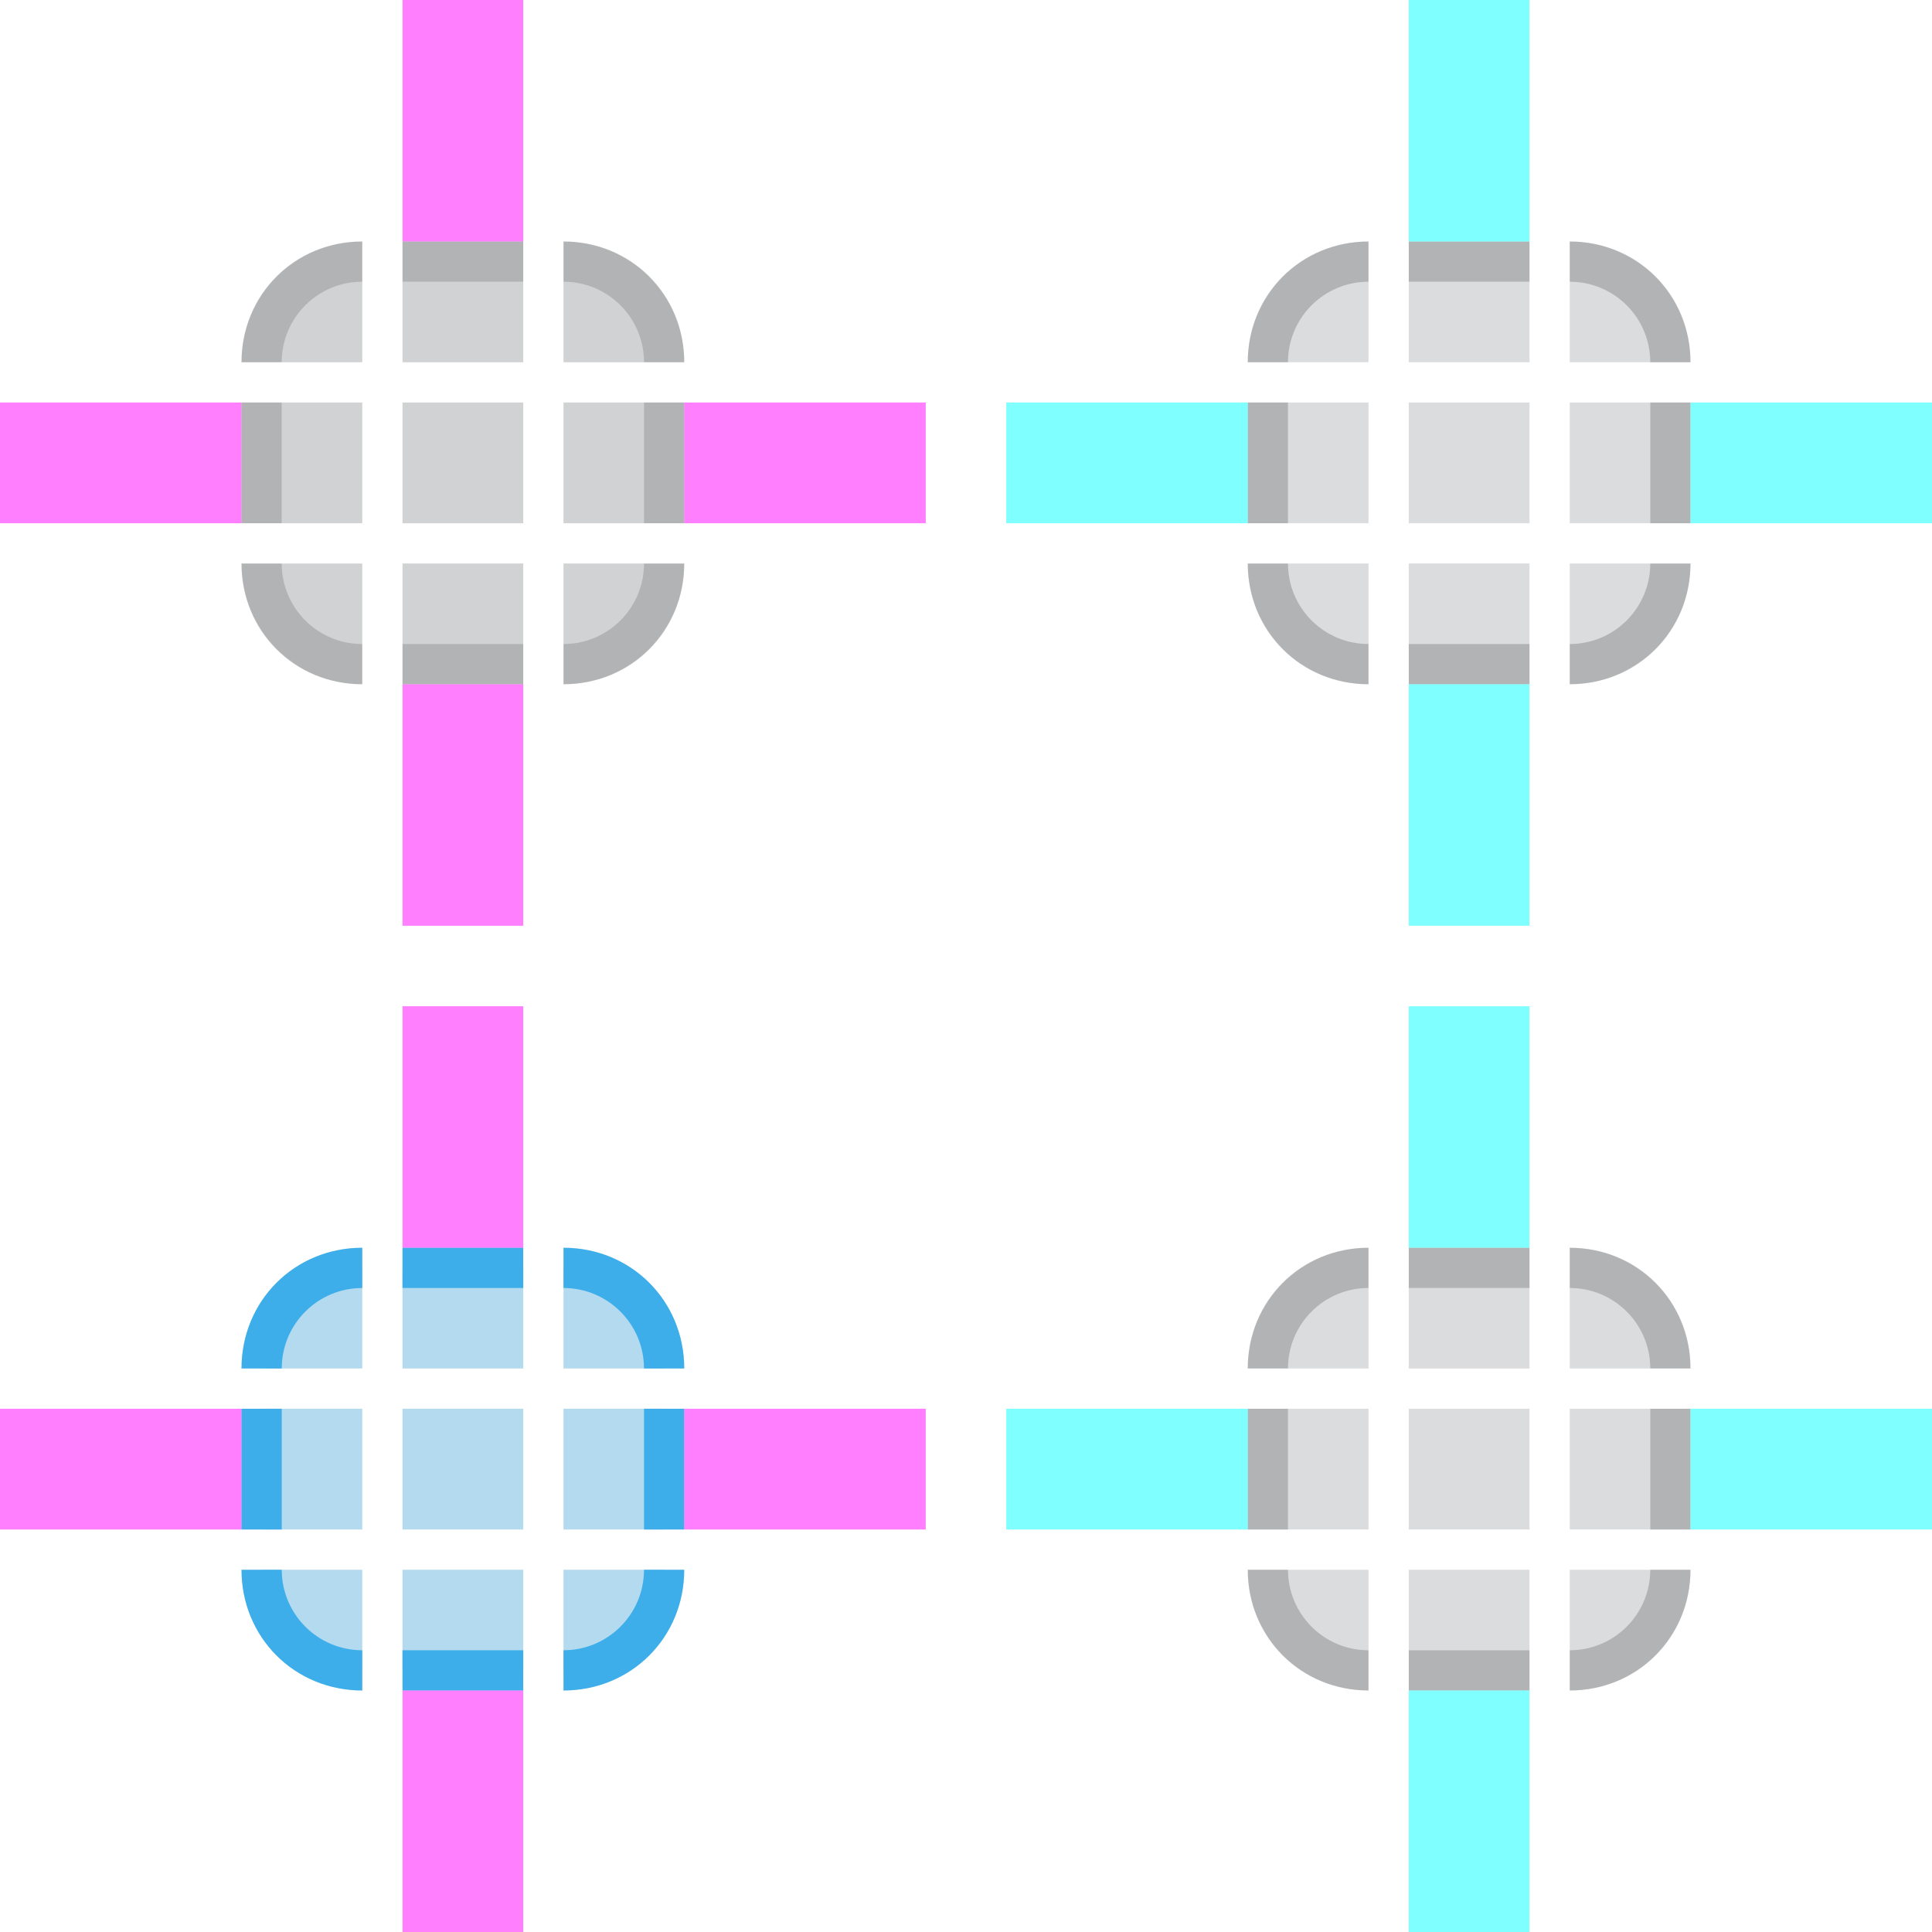
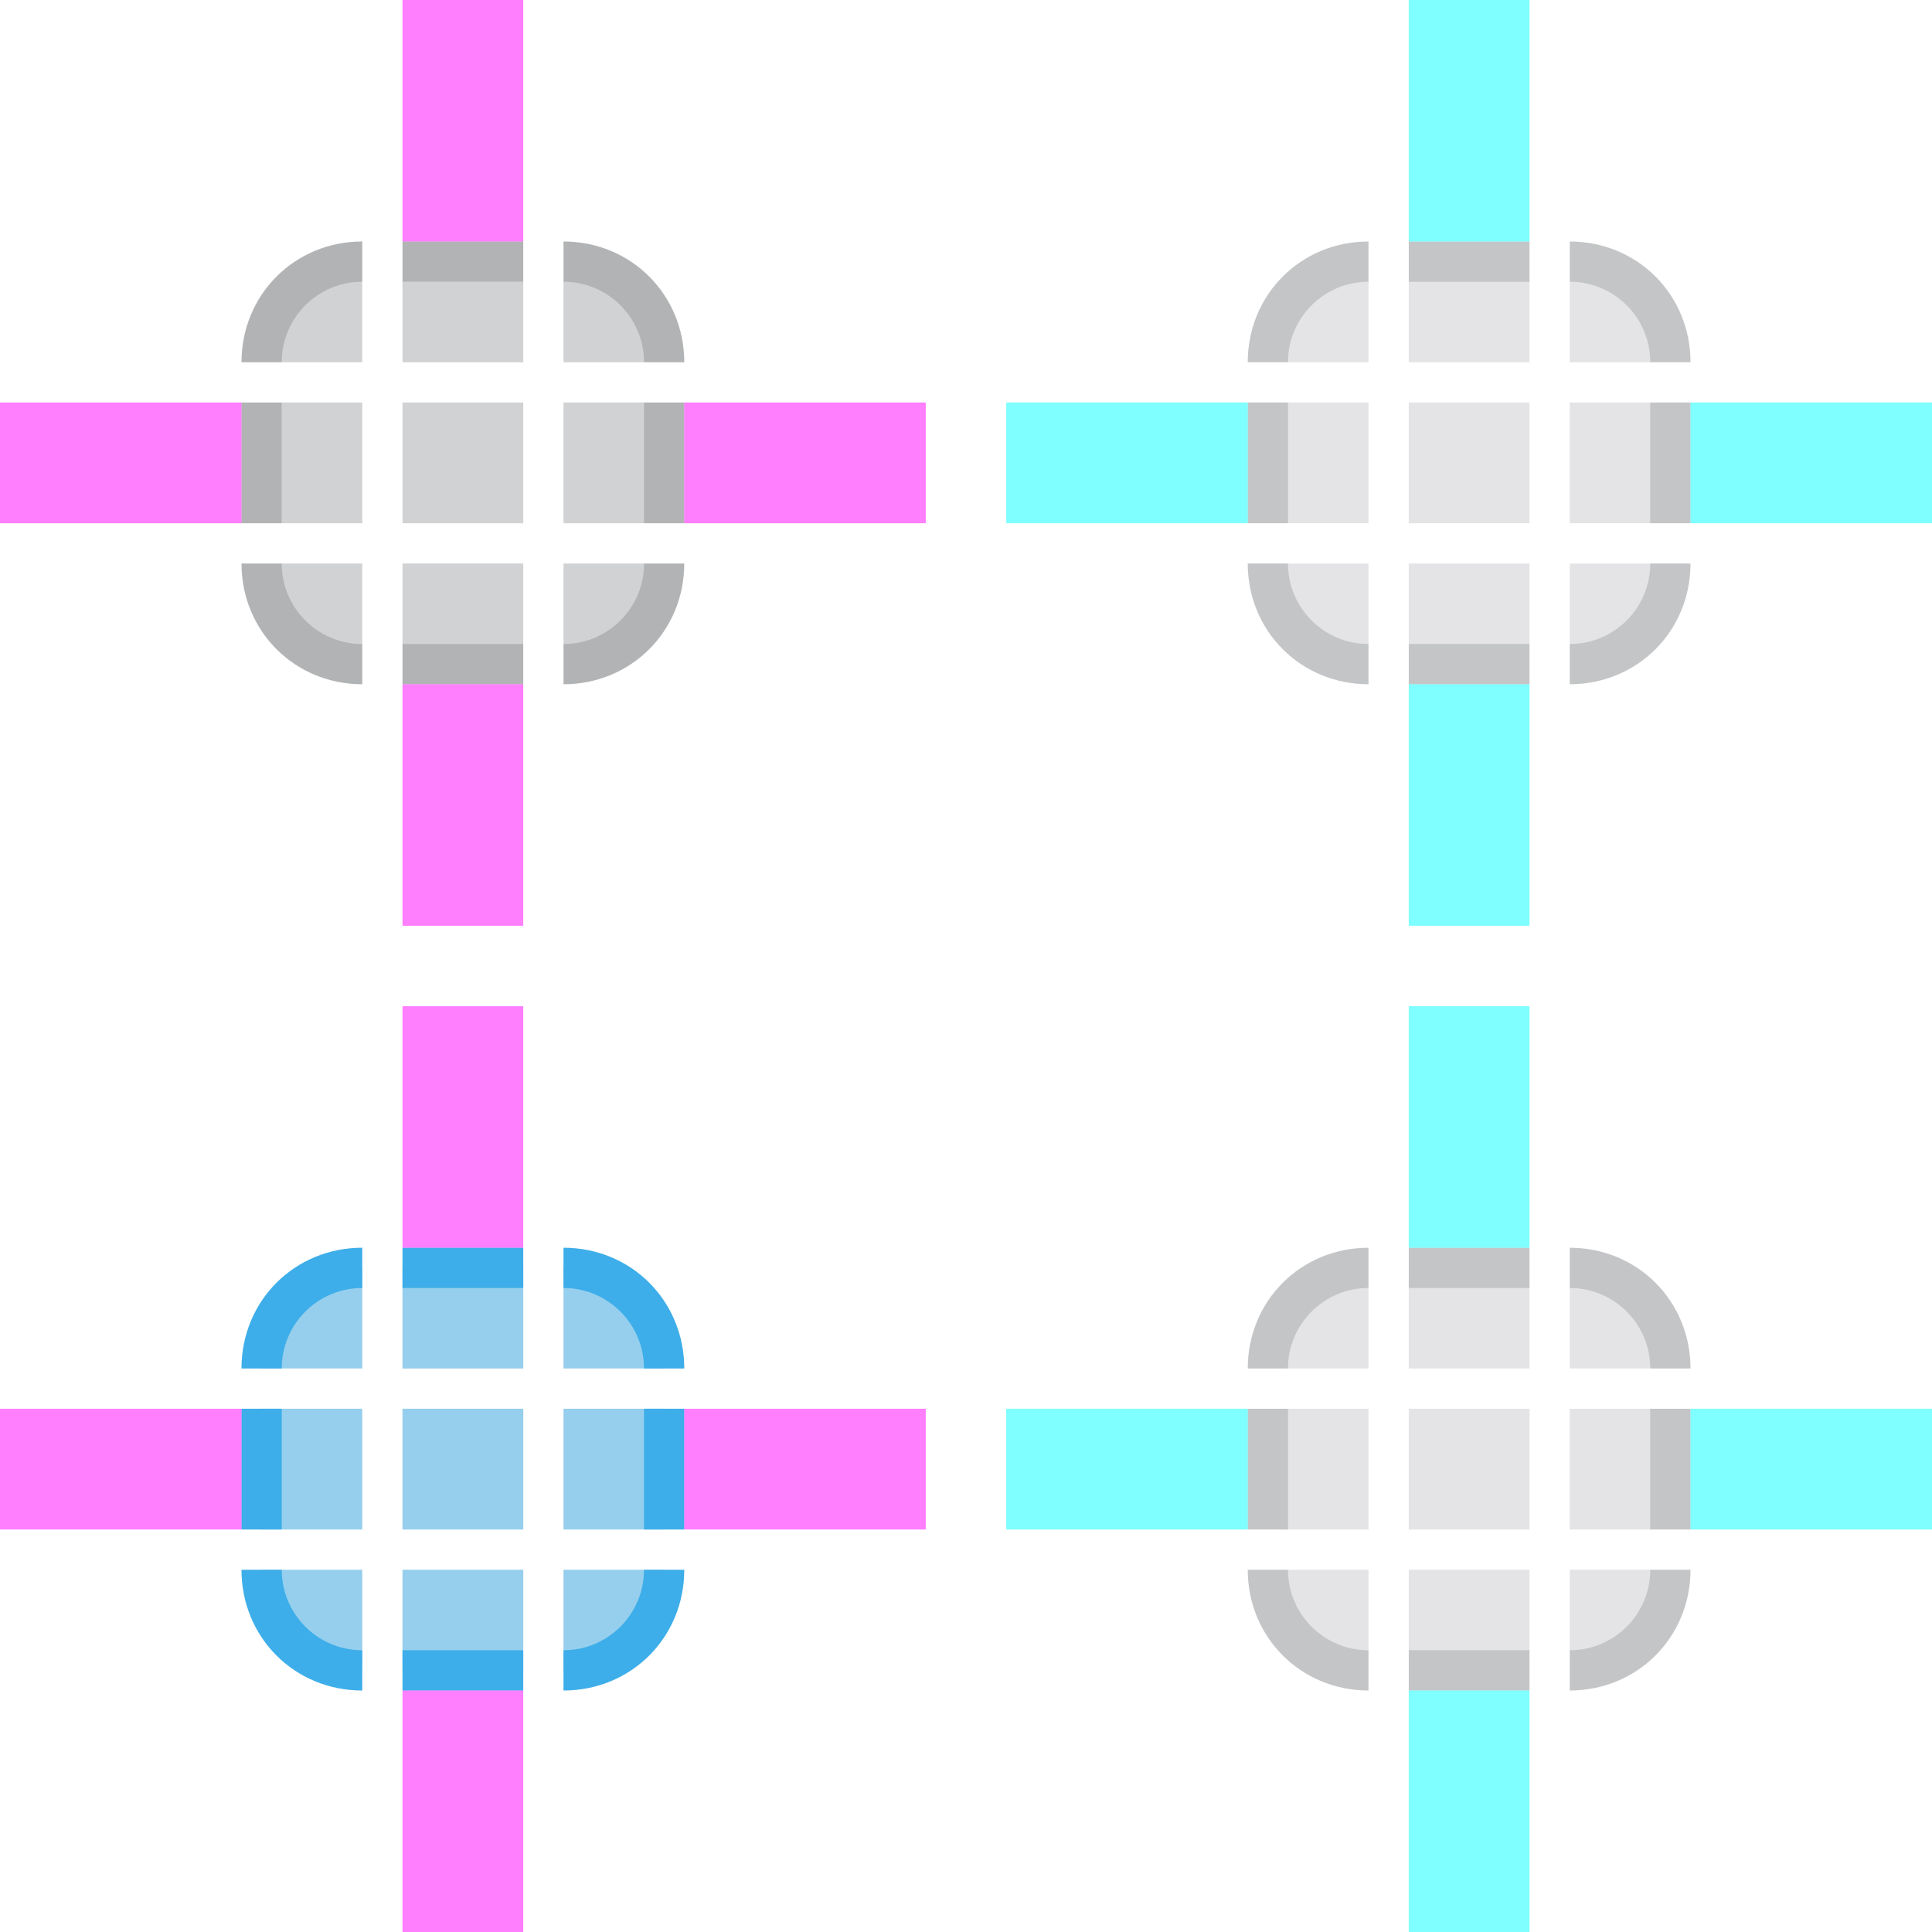
<svg xmlns="http://www.w3.org/2000/svg" id="svg3642" height="48" style="" width="48" version="1.1">
  <defs id="defs165" />
  <style id="current-color-scheme" type="text/css">
        .ColorScheme-Text {
            color:#232629;
            stop-color:#232629;
        }
        .ColorScheme-Background {
            color:#eff0f1;
            stop-color:#eff0f1;
        }
        .ColorScheme-Highlight {
            color:#3daee9;
            stop-color:#3daee9;
        }
        .ColorScheme-ViewText {
            color:#232629;
            stop-color:#232629;
        }
        .ColorScheme-ViewBackground {
            color:#fcfcfc;
            stop-color:#fcfcfc;
        }
        .ColorScheme-ViewHover {
            color:#3daee9;
            stop-color:#3daee9;
        }
        .ColorScheme-ViewFocus{
            color:#3daee9;
            stop-color:#3daee9;
        }
        .ColorScheme-ButtonText {
            color:#232629;
            stop-color:#232629;
        }
        .ColorScheme-ButtonBackground {
            color:#eff0f1;
            stop-color:#eff0f1;
        }
        .ColorScheme-ButtonHover {
            color:#3daee9;
            stop-color:#3daee9;
        }
        .ColorScheme-ButtonFocus{
            color:#3daee9;
            stop-color:#3daee9;
        }
    </style>
  <g id="layer1" style="" transform="translate(-19 1)">
    <rect id="hint-tile-center" height="2" rx="2.077" style="fill:#4e9a06;fill-opacity:1;fill-rule:nonzero" width="2" x="65" y="-3" />
    <rect id="private-hint-show-separator" height="2" rx="2.077" style="fill:#00f;fill-opacity:1;fill-rule:nonzero;opacity:0.1" width="2" x="-13.876" y="45.776" ry="2.077" />
    <g id="mouseover-slider-top" style="" transform="translate(1 23)">
      <path id="path1632-6" d="m 28 7 v 3 h 3 v -3 z" style="fill:currentColor;fill-rule:evenodd" class="ColorScheme-ButtonBackground" />
-       <rect id="rect8453" class="ColorScheme-Highlight" height="2.5" style="opacity:.33;fill:currentColor;fill-rule:evenodd" width="3" x="28" y="7.5" />
+       <rect id="rect8453" class="ColorScheme-Highlight" height="2.5" style="opacity:.50;fill:currentColor;fill-rule:evenodd" width="3" x="28" y="7.5" />
      <path id="path8" class="ColorScheme-Highlight" d="m 28 7 v 1 h 3 v -1 z" style="fill:currentColor;fill-opacity:1" />
    </g>
    <g id="mouseover-slider-topleft" style="" transform="translate(1 23)">
      <path id="path1626-12" d="m 24 10 h 3 v -3 c -1.662 0 -3 1.338 -3 3 z" style="fill:currentColor;fill-rule:evenodd" class="ColorScheme-ButtonBackground" />
-       <path id="path7466" class="ColorScheme-Highlight" d="m 27 7.5 c -1.381 0 -2.5 1.119 -2.5 2.5 h 2.5 z" style="opacity:.33;fill:currentColor;fill-rule:evenodd" />
+       <path id="path7466" class="ColorScheme-Highlight" d="m 27 7.5 c -1.381 0 -2.5 1.119 -2.5 2.5 h 2.5 z" style="opacity:.50;fill:currentColor;fill-rule:evenodd" />
      <path id="path12" class="ColorScheme-Highlight" d="m 27 7 c -1.682 0 -3 1.318 -3 3 h 1 a 2 2 0 0 1 2 -2 z" style="fill:currentColor;fill-opacity:1" />
    </g>
    <g id="mouseover-slider-topright" style="" transform="translate(1 23)">
      <path id="path1634-9" d="m 32 10 h 3 c 0 -1.662 -1.338 -3 -3 -3 z" style="fill:currentColor;fill-rule:evenodd" class="ColorScheme-ButtonBackground" />
-       <path id="path7466-5" class="ColorScheme-Highlight" d="m 32 7.5 c 1.381 0 2.5 1.119 2.5 2.5 h -2.5 z" style="opacity:.33;fill:currentColor;fill-rule:evenodd" />
+       <path id="path7466-5" class="ColorScheme-Highlight" d="m 32 7.5 c 1.381 0 2.5 1.119 2.5 2.5 h -2.5 z" style="opacity:.50;fill:currentColor;fill-rule:evenodd" />
      <path id="path16" class="ColorScheme-Highlight" d="m 32 7 v 1 a 2 2 0 0 1 2 2 h 1 c 0 -1.682 -1.318 -3 -3 -3 z" style="fill:currentColor;fill-opacity:1" />
    </g>
    <g id="mouseover-slider-bottom" style="" transform="translate(1 23)">
      <path id="path1632-5" d="m 28 15 v 3 h 3 v -3 z" style="fill:currentColor;fill-rule:evenodd" class="ColorScheme-ButtonBackground" />
-       <rect id="rect8453-1" class="ColorScheme-Highlight" height="2.5" style="opacity:.33;fill:currentColor;fill-rule:evenodd" width="3" x="28" y="15" />
+       <rect id="rect8453-1" class="ColorScheme-Highlight" height="2.5" style="opacity:.50;fill:currentColor;fill-rule:evenodd" width="3" x="28" y="15" />
      <path id="path20" class="ColorScheme-Highlight" d="m 28 18 v -1 h 3 v 1 z" style="fill:currentColor;fill-opacity:1" />
    </g>
    <g id="mouseover-slider-bottomleft" style="" transform="translate(1 23)">
      <path id="rect1353-7" d="m 27 18 v -3 h -3 c 0 1.662 1.338 3 3 3 z" style="fill:currentColor;fill-rule:evenodd" class="ColorScheme-ButtonBackground" />
-       <path id="path7466-2" class="ColorScheme-Highlight" d="m 27 17.5 c -1.381 0 -2.5 -1.119 -2.5 -2.5 h 2.5 z" style="opacity:.33;fill:currentColor;fill-rule:evenodd" />
+       <path id="path7466-2" class="ColorScheme-Highlight" d="m 27 17.5 c -1.381 0 -2.5 -1.119 -2.5 -2.5 h 2.5 z" style="opacity:.50;fill:currentColor;fill-rule:evenodd" />
      <path id="path24" class="ColorScheme-Highlight" d="m 24 15 c 0 1.682 1.318 3 3 3 v -1 a 2 2 0 0 1 -2 -2 z" style="fill:currentColor;fill-opacity:1" />
    </g>
    <g id="mouseover-slider-bottomright" style="" transform="translate(1 23)">
      <path id="path1638-62" d="m 35 15 h -3 v 3 c 1.662 0 3 -1.338 3 -3 z" style="fill:currentColor;fill-rule:evenodd" class="ColorScheme-ButtonBackground" />
-       <path id="path7466-6" class="ColorScheme-Highlight" d="m 32 17.5 c 1.381 0 2.5 -1.119 2.5 -2.5 h -2.5 z" style="opacity:.33;fill:currentColor;fill-rule:evenodd" />
+       <path id="path7466-6" class="ColorScheme-Highlight" d="m 32 17.5 c 1.381 0 2.5 -1.119 2.5 -2.5 h -2.5 z" style="opacity:.50;fill:currentColor;fill-rule:evenodd" />
      <path id="path28" class="ColorScheme-Highlight" d="m 34 15 a 2 2 0 0 1 -2 2 v 1 c 1.682 0 3 -1.318 3 -3 z" style="fill:currentColor;fill-opacity:1" />
    </g>
    <g id="mouseover-slider-center" style="">
      <path id="path1632-3" d="m 29 34 v 3 h 3 v -3 z" style="fill:currentColor;fill-rule:evenodd" class="ColorScheme-ButtonBackground" />
-       <path id="msc" class="ColorScheme-Highlight" d="m 29 34 v 3 h 3 v -3 z" style="opacity:.33;fill:currentColor" />
+       <path id="msc" class="ColorScheme-Highlight" d="m 29 34 v 3 h 3 v -3 z" style="opacity:.50;fill:currentColor" />
    </g>
    <g id="mouseover-slider-left" style="" transform="translate(1 23)">
      <path id="path1632-35" d="m 24 11 v 3 h 3 v -3 z" style="fill:currentColor;fill-rule:evenodd" class="ColorScheme-ButtonBackground" />
-       <rect id="rect8453-9-2" class="ColorScheme-Highlight" height="3" style="opacity:.33;fill:currentColor;fill-rule:evenodd" width="2.5" x="24.5" y="11" />
+       <rect id="rect8453-9-2" class="ColorScheme-Highlight" height="3" style="opacity:.50;fill:currentColor;fill-rule:evenodd" width="2.5" x="24.5" y="11" />
      <path id="path33" class="ColorScheme-Highlight" d="m 24 11 v 3 h 1 v -3 z" style="fill:currentColor;fill-opacity:1" />
    </g>
    <g id="mouseover-slider-right" style="" transform="translate(1 23)">
      <path id="path1632-7" d="m 32 11 v 3 h 3 v -3 z" style="fill:currentColor;fill-rule:evenodd" class="ColorScheme-ButtonBackground" />
-       <rect id="rect8453-9" class="ColorScheme-Highlight" height="3" style="opacity:.33;fill:currentColor;fill-rule:evenodd" width="2.5" x="32" y="11" />
+       <rect id="rect8453-9" class="ColorScheme-Highlight" height="3" style="opacity:.50;fill:currentColor;fill-rule:evenodd" width="2.5" x="32" y="11" />
      <path id="path37" class="ColorScheme-Highlight" d="m 34 11 v 3 h 1 v -3 z" style="fill:currentColor;fill-opacity:1" />
    </g>
    <g id="background-vertical-top" style="" transform="translate(26 -2)">
-       <path id="path1636-23" d="m 28 7 v 3 h 3 v -3 z" style="fill:currentColor;fill-rule:evenodd" class="ColorScheme-ButtonBackground" />
-       <path id="path70" class="ColorScheme-ButtonText" d="m 28 7 v 1 h 3 v -1 z" style="opacity:.3;fill:currentColor;fill-opacity:1" />
-       <path id="path1632-1-7-0-6" d="m 28 8 v 2 h 3 v -2 z" style="opacity:.1;fill:currentColor;fill-rule:evenodd;stroke-width:1" class="ColorScheme-ButtonText" />
+       <path id="path1636-23" d="m 28 7 v 3 h 3 v -3 z" style="opacity:0.525;fill:currentColor;fill-rule:evenodd" class="ColorScheme-ButtonBackground" />
+       <path id="path70" class="ColorScheme-ButtonText" d="m 28 7 v 1 h 3 v -1 z" style="opacity:0.24;fill:currentColor;fill-opacity:1" />
+       <path id="path1632-1-7-0-6" d="m 28 8 v 2 h 3 v -2 z" style="opacity:0.09;fill:currentColor;fill-rule:evenodd;stroke-width:1" class="ColorScheme-ButtonText" />
    </g>
    <g id="background-vertical-topleft" style="" transform="translate(26 -2)">
-       <path id="path1626-5" d="m 24 10 h 3 v -3 c -1.662 0 -3 1.338 -3 3 z" style="fill:currentColor;fill-rule:evenodd" class="ColorScheme-ButtonBackground" />
-       <path id="path74" class="ColorScheme-ButtonText" d="m 27 7 c -1.682 0 -3 1.318 -3 3 h 1 a 2 2 0 0 1 2 -2 z" style="opacity:.3;fill:currentColor;fill-opacity:1" />
-       <path id="path1626-53-7" d="m 27 8 a 2 2 0 0 0 -2 2 h 2 z" style="opacity:.1;fill:currentColor;fill-rule:evenodd" class="ColorScheme-ButtonText" />
+       <path id="path1626-5" d="m 24 10 h 3 v -3 c -1.662 0 -3 1.338 -3 3 z" style="opacity:0.525;fill:currentColor;fill-rule:evenodd" class="ColorScheme-ButtonBackground" />
+       <path id="path74" class="ColorScheme-ButtonText" d="m 27 7 c -1.682 0 -3 1.318 -3 3 h 1 a 2 2 0 0 1 2 -2 z" style="opacity:0.24;fill:currentColor;fill-opacity:1" />
+       <path id="path1626-53-7" d="m 27 8 a 2 2 0 0 0 -2 2 h 2 z" style="opacity:0.09;fill:currentColor;fill-rule:evenodd" class="ColorScheme-ButtonText" />
    </g>
    <g id="background-vertical-topright" style="" transform="translate(26 -2)">
-       <path id="path1634-7" d="m 32 10 h 3 c 0 -1.662 -1.338 -3 -3 -3 z" style="fill:currentColor;fill-rule:evenodd" class="ColorScheme-ButtonBackground" />
-       <path id="path78" class="ColorScheme-ButtonText" d="m 32 7 v 1 a 2 2 0 0 1 2 2 h 1 c 0 -1.682 -1.318 -3 -3 -3 z" style="opacity:.3;fill:currentColor;fill-opacity:1" />
-       <path id="path1626-53-5-6" d="m 32 8 a 2 2 0 0 1 2 2 h -2 z" style="opacity:.1;fill:currentColor;fill-rule:evenodd" class="ColorScheme-ButtonText" />
+       <path id="path1634-7" d="m 32 10 h 3 c 0 -1.662 -1.338 -3 -3 -3 z" style="opacity:0.525;fill:currentColor;fill-rule:evenodd" class="ColorScheme-ButtonBackground" />
+       <path id="path78" class="ColorScheme-ButtonText" d="m 32 7 v 1 a 2 2 0 0 1 2 2 h 1 c 0 -1.682 -1.318 -3 -3 -3 z" style="opacity:0.24;fill:currentColor;fill-opacity:1" />
+       <path id="path1626-53-5-6" d="m 32 8 a 2 2 0 0 1 2 2 h -2 z" style="opacity:0.09;fill:currentColor;fill-rule:evenodd" class="ColorScheme-ButtonText" />
    </g>
    <g id="background-vertical-bottom" style="" transform="translate(26 -2)">
-       <path id="path1636-28" d="m 28 15 v 3 h 3 v -3 z" style="fill:currentColor;fill-rule:evenodd" class="ColorScheme-ButtonBackground" />
-       <path id="path82" class="ColorScheme-ButtonText" d="m 28 18 v -1 h 3 v 1 z" style="opacity:.3;fill:currentColor;fill-opacity:1" />
-       <path id="path1632-1-7-0-26" d="m 28 15 v 2 h 3 v -2 z" style="opacity:.1;fill:currentColor;fill-rule:evenodd;stroke-width:1" class="ColorScheme-ButtonText" />
+       <path id="path1636-28" d="m 28 15 v 3 h 3 v -3 z" style="opacity:0.525;fill:currentColor;fill-rule:evenodd" class="ColorScheme-ButtonBackground" />
+       <path id="path82" class="ColorScheme-ButtonText" d="m 28 18 v -1 h 3 v 1 z" style="opacity:0.24;fill:currentColor;fill-opacity:1" />
+       <path id="path1632-1-7-0-26" d="m 28 15 v 2 h 3 v -2 z" style="opacity:0.09;fill:currentColor;fill-rule:evenodd;stroke-width:1" class="ColorScheme-ButtonText" />
    </g>
    <g id="background-vertical-bottomleft" style="" transform="translate(26 -2)">
-       <path id="rect1353-2" d="m 27 18 v -3 h -3 c 0 1.662 1.338 3 3 3 z" style="fill:currentColor;fill-rule:evenodd" class="ColorScheme-ButtonBackground" />
-       <path id="path86" class="ColorScheme-ButtonText" d="m 24 15 c 0 1.682 1.318 3 3 3 v -1 a 2 2 0 0 1 -2 -2 z" style="opacity:.3;fill:currentColor;fill-opacity:1" />
-       <path id="path1626-53-2-5" d="m 27 17 a 2 2 0 0 1 -2 -2 h 2 z" style="opacity:.1;fill:currentColor;fill-rule:evenodd" class="ColorScheme-ButtonText" />
+       <path id="rect1353-2" d="m 27 18 v -3 h -3 c 0 1.662 1.338 3 3 3 z" style="opacity:0.525;fill:currentColor;fill-rule:evenodd" class="ColorScheme-ButtonBackground" />
+       <path id="path86" class="ColorScheme-ButtonText" d="m 24 15 c 0 1.682 1.318 3 3 3 v -1 a 2 2 0 0 1 -2 -2 z" style="opacity:0.24;fill:currentColor;fill-opacity:1" />
+       <path id="path1626-53-2-5" d="m 27 17 a 2 2 0 0 1 -2 -2 h 2 z" style="opacity:0.09;fill:currentColor;fill-rule:evenodd" class="ColorScheme-ButtonText" />
    </g>
    <g id="background-vertical-bottomright" style="" transform="translate(26 -2)">
-       <path id="path1638-0" d="m 35 15 h -3 v 3 c 1.662 0 3 -1.338 3 -3 z" style="fill:currentColor;fill-rule:evenodd" class="ColorScheme-ButtonBackground" />
-       <path id="path90" class="ColorScheme-ButtonText" d="m 34 15 a 2 2 0 0 1 -2 2 v 1 c 1.682 0 3 -1.318 3 -3 z" style="opacity:.3;fill:currentColor;fill-opacity:1" />
-       <path id="path1626-53-6-3" d="m 32 17 a 2 2 0 0 0 2 -2 h -2 z" style="opacity:.1;fill:currentColor;fill-rule:evenodd" class="ColorScheme-ButtonText" />
+       <path id="path1638-0" d="m 35 15 h -3 v 3 c 1.662 0 3 -1.338 3 -3 z" style="opacity:0.525;fill:currentColor;fill-rule:evenodd" class="ColorScheme-ButtonBackground" />
+       <path id="path90" class="ColorScheme-ButtonText" d="m 34 15 a 2 2 0 0 1 -2 2 v 1 c 1.682 0 3 -1.318 3 -3 z" style="opacity:0.24;fill:currentColor;fill-opacity:1" />
+       <path id="path1626-53-6-3" d="m 32 17 a 2 2 0 0 0 2 -2 h -2 z" style="opacity:0.09;fill:currentColor;fill-rule:evenodd" class="ColorScheme-ButtonText" />
    </g>
    <g id="background-vertical-center" style="">
-       <path id="path1636-92" d="m 54 9 v 3 h 3 v -3 z" style="fill:currentColor;fill-rule:evenodd" class="ColorScheme-ButtonBackground" />
-       <path id="path1632-9-1" d="m 54 9 v 3 h 3 v -3 z" style="opacity:.1;fill:currentColor;fill-rule:evenodd" class="ColorScheme-ButtonText" />
+       <path id="path1636-92" d="m 54 9 v 3 h 3 v -3 z" style="opacity:0.525;fill:currentColor;fill-rule:evenodd" class="ColorScheme-ButtonBackground" />
+       <path id="path1632-9-1" d="m 54 9 v 3 h 3 v -3 z" style="opacity:0.09;fill:currentColor;fill-rule:evenodd" class="ColorScheme-ButtonText" />
    </g>
    <g id="background-vertical-left" style="" transform="translate(26 -2)">
-       <path id="path1636-97" d="m 24 11 v 3 h 3 v -3 z" style="fill:currentColor;fill-rule:evenodd" class="ColorScheme-ButtonBackground" />
-       <path id="path95" class="ColorScheme-ButtonText" d="m 24 11 v 3 h 1 v -3 z" style="opacity:.3;fill:currentColor;fill-opacity:1" />
-       <path id="path1632-1-2-0" d="m 25 11 v 3 h 2 v -3 z" style="opacity:.1;fill:currentColor;fill-rule:evenodd;stroke-width:1" class="ColorScheme-ButtonText" />
+       <path id="path1636-97" d="m 24 11 v 3 h 3 v -3 z" style="opacity:0.525;fill:currentColor;fill-rule:evenodd" class="ColorScheme-ButtonBackground" />
+       <path id="path95" class="ColorScheme-ButtonText" d="m 24 11 v 3 h 1 v -3 z" style="opacity:0.24;fill:currentColor;fill-opacity:1" />
+       <path id="path1632-1-2-0" d="m 25 11 v 3 h 2 v -3 z" style="opacity:0.09;fill:currentColor;fill-rule:evenodd;stroke-width:1" class="ColorScheme-ButtonText" />
    </g>
    <g id="background-vertical-right" style="" transform="translate(26 -2)">
-       <path id="path1636-75" d="m 32 11 v 3 h 3 v -3 z" style="fill:currentColor;fill-rule:evenodd" class="ColorScheme-ButtonBackground" />
-       <path id="path99" class="ColorScheme-ButtonText" d="m 34 11 v 3 h 1 v -3 z" style="opacity:.3;fill:currentColor;fill-opacity:1" />
-       <path id="path1632-1-2-6" d="m 32 11 v 3 h 2 v -3 z" style="opacity:.1;fill:currentColor;fill-rule:evenodd;stroke-width:1" class="ColorScheme-ButtonText" />
+       <path id="path1636-75" d="m 32 11 v 3 h 3 v -3 z" style="opacity:0.525;fill:currentColor;fill-rule:evenodd" class="ColorScheme-ButtonBackground" />
+       <path id="path99" class="ColorScheme-ButtonText" d="m 34 11 v 3 h 1 v -3 z" style="opacity:0.24;fill:currentColor;fill-opacity:1" />
+       <path id="path1632-1-2-6" d="m 32 11 v 3 h 2 v -3 z" style="opacity:0.09;fill:currentColor;fill-rule:evenodd;stroke-width:1" class="ColorScheme-ButtonText" />
    </g>
    <g id="slider-top" style="" transform="translate(1 -2)">
      <path id="path1636-7" d="m 28 7 v 3 h 3 v -3 z" style="fill:currentColor;fill-rule:evenodd" class="ColorScheme-ButtonBackground" />
      <path id="path70-75" class="ColorScheme-ButtonText" d="m 28 7 v 1 h 3 v -1 z" style="opacity:.3;fill:currentColor;fill-opacity:1" />
      <path id="path1632-1-7-0" d="m 28 8 v 2 h 3 v -2 z" style="opacity:.15;fill:currentColor;fill-rule:evenodd;stroke-width:1" class="ColorScheme-ButtonText" />
    </g>
    <g id="slider-topleft" style="" transform="translate(1 -2)">
      <path id="path1626-3" d="m 24 10 h 3 v -3 c -1.662 0 -3 1.338 -3 3 z" style="fill:currentColor;fill-rule:evenodd" class="ColorScheme-ButtonBackground" />
      <path id="path74-8" class="ColorScheme-ButtonText" d="m 27 7 c -1.682 0 -3 1.318 -3 3 h 1 a 2 2 0 0 1 2 -2 z" style="opacity:.3;fill:currentColor;fill-opacity:1" />
      <path id="path1626-53" d="m 27 8 a 2 2 0 0 0 -2 2 h 2 z" style="fill:currentColor;fill-rule:evenodd;opacity:.15" class="ColorScheme-ButtonText" />
    </g>
    <g id="slider-topright" style="" transform="translate(1 -2)">
      <path id="path1634-2" d="m 32 10 h 3 c 0 -1.662 -1.338 -3 -3 -3 z" style="fill:currentColor;fill-rule:evenodd" class="ColorScheme-ButtonBackground" />
      <path id="path78-3" class="ColorScheme-ButtonText" d="m 32 7 v 1 a 2 2 0 0 1 2 2 h 1 c 0 -1.682 -1.318 -3 -3 -3 z" style="opacity:.3;fill:currentColor;fill-opacity:1" />
      <path id="path1626-53-5" d="m 32 8 a -2 2 0 0 1 2 2 h -2 z" style="opacity:.15;fill:currentColor;fill-rule:evenodd" class="ColorScheme-ButtonText" />
    </g>
    <g id="slider-bottom" style="" transform="translate(1 -2)">
      <path id="path1636-2" d="m 28 15 v 3 h 3 v -3 z" style="fill:currentColor;fill-rule:evenodd" class="ColorScheme-ButtonBackground" />
      <path id="path82-2" class="ColorScheme-ButtonText" d="m 28 18 v -1 h 3 v 1 z" style="opacity:.3;fill:currentColor;fill-opacity:1" />
      <path id="path1632-1-7" d="m 28 15 v 2 h 3 v -2 z" style="opacity:.15;fill:currentColor;fill-rule:evenodd;stroke-width:1" class="ColorScheme-ButtonText" />
    </g>
    <g id="slider-bottomleft" style="" transform="translate(1 -2)">
      <path id="rect1353-6" d="m 27 18 v -3 h -3 c 0 1.662 1.338 3 3 3 z" style="fill:currentColor;fill-rule:evenodd" class="ColorScheme-ButtonBackground" />
      <path id="path86-9" class="ColorScheme-ButtonText" d="m 24 15 c 0 1.682 1.318 3 3 3 v -1 a 2 2 0 0 1 -2 -2 z" style="opacity:.3;fill:currentColor;fill-opacity:1" />
      <path id="path1626-53-2" d="m 27 17 a 2 -2 0 0 1 -2 -2 h 2 z" style="opacity:.15;fill:currentColor;fill-rule:evenodd" class="ColorScheme-ButtonText" />
    </g>
    <g id="slider-bottomright" style="" transform="translate(1 -2)">
      <path id="path1638-6" d="m 35 15 h -3 v 3 c 1.662 0 3 -1.338 3 -3 z" style="fill:currentColor;fill-rule:evenodd" class="ColorScheme-ButtonBackground" />
      <path id="path90-8" class="ColorScheme-ButtonText" d="m 34 15 a 2 2 0 0 1 -2 2 v 1 c 1.682 0 3 -1.318 3 -3 z" style="opacity:.3;fill:currentColor;fill-opacity:1" />
      <path id="path1626-53-6" d="m 32 17 a 2 -2 0 0 0 2 -2 h -2 z" style="opacity:.15;fill:currentColor;fill-rule:evenodd" class="ColorScheme-ButtonText" />
    </g>
    <g id="slider-center" style="">
      <path id="path1636-0" d="m 29 9 v 3 h 3 v -3 z" style="fill:currentColor;fill-rule:evenodd" class="ColorScheme-ButtonBackground" />
      <path id="path1632-9" d="m 29 9 v 3 h 3 v -3 z" style="fill:currentColor;fill-rule:evenodd;opacity:.15" class="ColorScheme-ButtonText" />
    </g>
    <g id="slider-left" style="" transform="translate(1 -2)">
      <path id="path1636-8" d="m 24 11 v 3 h 3 v -3 z" style="fill:currentColor;fill-rule:evenodd" class="ColorScheme-ButtonBackground" />
      <path id="path95-3" class="ColorScheme-ButtonText" d="m 24 11 v 3 h 1 v -3 z" style="opacity:.3;fill:currentColor;fill-opacity:1" />
      <path id="path1632-1" d="m 25 11 v 3 h 2 v -3 z" style="fill:currentColor;fill-rule:evenodd;stroke-width:1;opacity:.15" class="ColorScheme-ButtonText" />
    </g>
    <g id="slider-right" style="" transform="translate(1 -2)">
      <path id="path1636-9" d="m 32 11 v 3 h 3 v -3 z" style="fill:currentColor;fill-rule:evenodd" class="ColorScheme-ButtonBackground" />
      <path id="path99-06" class="ColorScheme-ButtonText" d="m 34 11 v 3 h 1 v -3 z" style="opacity:.3;fill:currentColor;fill-opacity:1" />
      <path id="path1632-1-2" d="m 32 11 v 3 h 2 v -3 z" style="opacity:.15;fill:currentColor;fill-rule:evenodd;stroke-width:1" class="ColorScheme-ButtonText" />
    </g>
    <g id="background-horizontal-top" style="" transform="translate(26 23)">
-       <path id="path1636-3" d="m 28 7 v 3 h 3 v -3 z" style="fill:currentColor;fill-rule:evenodd" class="ColorScheme-ButtonBackground" />
-       <path id="path70-4" class="ColorScheme-ButtonText" d="m 28 7 v 1 h 3 v -1 z" style="opacity:.3;fill:currentColor;fill-opacity:1" />
-       <path id="path1632-1-7-0-1" d="m 28 8 v 2 h 3 v -2 z" style="opacity:.1;fill:currentColor;fill-rule:evenodd;stroke-width:1" class="ColorScheme-ButtonText" />
+       <path id="path1636-3" d="m 28 7 v 3 h 3 v -3 z" style="opacity:0.525;fill:currentColor;fill-rule:evenodd" class="ColorScheme-ButtonBackground" />
+       <path id="path70-4" class="ColorScheme-ButtonText" d="m 28 7 v 1 h 3 v -1 z" style="opacity:0.24;fill:currentColor;fill-opacity:1" />
+       <path id="path1632-1-7-0-1" d="m 28 8 v 2 h 3 v -2 z" style="opacity:0.09;fill:currentColor;fill-rule:evenodd;stroke-width:1" class="ColorScheme-ButtonText" />
    </g>
    <g id="background-horizontal-topleft" style="" transform="translate(26 23)">
-       <path id="path1626-1" d="m 24 10 h 3 v -3 c -1.662 0 -3 1.338 -3 3 z" style="fill:currentColor;fill-rule:evenodd" class="ColorScheme-ButtonBackground" />
-       <path id="path74-0" class="ColorScheme-ButtonText" d="m 27 7 c -1.682 0 -3 1.318 -3 3 h 1 a 2 2 0 0 1 2 -2 z" style="opacity:.3;fill:currentColor;fill-opacity:1" />
-       <path id="path1626-53-9" d="m 27 8 a 2 2 0 0 0 -2 2 h 2 z" style="opacity:.1;fill:currentColor;fill-rule:evenodd" class="ColorScheme-ButtonText" />
+       <path id="path1626-1" d="m 24 10 h 3 v -3 c -1.662 0 -3 1.338 -3 3 z" style="opacity:0.525;fill:currentColor;fill-rule:evenodd" class="ColorScheme-ButtonBackground" />
+       <path id="path74-0" class="ColorScheme-ButtonText" d="m 27 7 c -1.682 0 -3 1.318 -3 3 h 1 a 2 2 0 0 1 2 -2 z" style="opacity:0.24;fill:currentColor;fill-opacity:1" />
+       <path id="path1626-53-9" d="m 27 8 a 2 2 0 0 0 -2 2 h 2 z" style="opacity:0.09;fill:currentColor;fill-rule:evenodd" class="ColorScheme-ButtonText" />
    </g>
    <g id="background-horizontal-topright" style="" transform="translate(26 23)">
-       <path id="path1634-0" d="m 32 10 h 3 c 0 -1.662 -1.338 -3 -3 -3 z" style="fill:currentColor;fill-rule:evenodd" class="ColorScheme-ButtonBackground" />
-       <path id="path78-7" class="ColorScheme-ButtonText" d="m 32 7 v 1 a 2 2 0 0 1 2 2 h 1 c 0 -1.682 -1.318 -3 -3 -3 z" style="opacity:.3;fill:currentColor;fill-opacity:1" />
-       <path id="path1626-53-5-62" d="m 32 8 a 2 2 0 0 1 2 2 h -2 z" style="opacity:.1;fill:currentColor;fill-rule:evenodd" class="ColorScheme-ButtonText" />
+       <path id="path1634-0" d="m 32 10 h 3 c 0 -1.662 -1.338 -3 -3 -3 z" style="opacity:0.525;fill:currentColor;fill-rule:evenodd" class="ColorScheme-ButtonBackground" />
+       <path id="path78-7" class="ColorScheme-ButtonText" d="m 32 7 v 1 a 2 2 0 0 1 2 2 h 1 c 0 -1.682 -1.318 -3 -3 -3 z" style="opacity:0.24;fill:currentColor;fill-opacity:1" />
+       <path id="path1626-53-5-62" d="m 32 8 a 2 2 0 0 1 2 2 h -2 z" style="opacity:0.09;fill:currentColor;fill-rule:evenodd" class="ColorScheme-ButtonText" />
    </g>
    <g id="background-horizontal-bottom" style="" transform="translate(26 23)">
-       <path id="path1636-94" d="m 28 15 v 3 h 3 v -3 z" style="fill:currentColor;fill-rule:evenodd" class="ColorScheme-ButtonBackground" />
-       <path id="path82-27" class="ColorScheme-ButtonText" d="m 28 18 v -1 h 3 v 1 z" style="opacity:.3;fill:currentColor;fill-opacity:1" />
-       <path id="path1632-1-7-0-2" d="m 28 15 v 2 h 3 v -2 z" style="opacity:.1;fill:currentColor;fill-rule:evenodd;stroke-width:1" class="ColorScheme-ButtonText" />
+       <path id="path1636-94" d="m 28 15 v 3 h 3 v -3 z" style="fill:currentColor;opacity:0.525;fill-rule:evenodd" class="ColorScheme-ButtonBackground" />
+       <path id="path82-27" class="ColorScheme-ButtonText" d="m 28 18 v -1 h 3 v 1 z" style="opacity:0.24;fill:currentColor;fill-opacity:1" />
+       <path id="path1632-1-7-0-2" d="m 28 15 v 2 h 3 v -2 z" style="opacity:0.09;fill:currentColor;fill-rule:evenodd;stroke-width:1" class="ColorScheme-ButtonText" />
    </g>
    <g id="background-horizontal-bottomleft" style="" transform="translate(26 23)">
-       <path id="rect1353-61" d="m 27 18 v -3 h -3 c 0 1.662 1.338 3 3 3 z" style="fill:currentColor;fill-rule:evenodd" class="ColorScheme-ButtonBackground" />
-       <path id="path86-6" class="ColorScheme-ButtonText" d="m 24 15 c 0 1.682 1.318 3 3 3 v -1 a 2 2 0 0 1 -2 -2 z" style="opacity:.3;fill:currentColor;fill-opacity:1" />
-       <path id="path1626-53-2-3" d="m 27 17 a 2 2 0 0 1 -2 -2 h 2 z" style="opacity:.1;fill:currentColor;fill-rule:evenodd" class="ColorScheme-ButtonText" />
+       <path id="rect1353-61" d="m 27 18 v -3 h -3 c 0 1.662 1.338 3 3 3 z" style="opacity:0.525;fill:currentColor;fill-rule:evenodd" class="ColorScheme-ButtonBackground" />
+       <path id="path86-6" class="ColorScheme-ButtonText" d="m 24 15 c 0 1.682 1.318 3 3 3 v -1 a 2 2 0 0 1 -2 -2 z" style="opacity:0.24;fill:currentColor;fill-opacity:1" />
+       <path id="path1626-53-2-3" d="m 27 17 a 2 2 0 0 1 -2 -2 h 2 z" style="opacity:0.09;fill:currentColor;fill-rule:evenodd" class="ColorScheme-ButtonText" />
    </g>
    <g id="background-horizontal-bottomright" style="" transform="translate(26 23)">
-       <path id="path1638-3" d="m 35 15 h -3 v 3 c 1.662 0 3 -1.338 3 -3 z" style="fill:currentColor;fill-rule:evenodd" class="ColorScheme-ButtonBackground" />
-       <path id="path90-6" class="ColorScheme-ButtonText" d="m 34 15 a 2 2 0 0 1 -2 2 v 1 c 1.682 0 3 -1.318 3 -3 z" style="opacity:.3;fill:currentColor;fill-opacity:1" />
-       <path id="path1626-53-6-5" d="m 32 17 a 2 2 0 0 0 2 -2 h -2 z" style="opacity:.1;fill:currentColor;fill-rule:evenodd" class="ColorScheme-ButtonText" />
+       <path id="path1638-3" d="m 35 15 h -3 v 3 c 1.662 0 3 -1.338 3 -3 z" style="opacity:0.525;fill:currentColor;fill-rule:evenodd" class="ColorScheme-ButtonBackground" />
+       <path id="path90-6" class="ColorScheme-ButtonText" d="m 34 15 a 2 2 0 0 1 -2 2 v 1 c 1.682 0 3 -1.318 3 -3 z" style="opacity:0.24;fill:currentColor;fill-opacity:1" />
+       <path id="path1626-53-6-5" d="m 32 17 a 2 2 0 0 0 2 -2 h -2 z" style="opacity:0.09;fill:currentColor;fill-rule:evenodd" class="ColorScheme-ButtonText" />
    </g>
    <g id="background-horizontal-center" style="">
-       <path id="path1636-31" d="m 54 34 v 3 h 3 v -3 z" style="fill:currentColor;fill-rule:evenodd" class="ColorScheme-ButtonBackground" />
-       <path id="path1632-9-3" d="m 54 34 v 3 h 3 v -3 z" style="opacity:.1;fill:currentColor;fill-rule:evenodd" class="ColorScheme-ButtonText" />
+       <path id="path1636-31" d="m 54 34 v 3 h 3 v -3 z" style="opacity:0.525;fill:currentColor;fill-rule:evenodd" class="ColorScheme-ButtonBackground" />
+       <path id="path1632-9-3" d="m 54 34 v 3 h 3 v -3 z" style="opacity:0.09;fill:currentColor;fill-rule:evenodd" class="ColorScheme-ButtonText" />
    </g>
    <g id="background-horizontal-left" style="" transform="translate(26 23)">
-       <path id="path1636-29" d="m 24 11 v 3 h 3 v -3 z" style="fill:currentColor;fill-rule:evenodd" class="ColorScheme-ButtonBackground" />
-       <path id="path95-4" class="ColorScheme-ButtonText" d="m 24 11 v 3 h 1 v -3 z" style="opacity:.3;fill:currentColor;fill-opacity:1" />
-       <path id="path1632-1-70" d="m 25 11 v 3 h 2 v -3 z" style="opacity:.1;fill:currentColor;fill-rule:evenodd;stroke-width:1" class="ColorScheme-ButtonText" />
+       <path id="path1636-29" d="m 24 11 v 3 h 3 v -3 z" style="opacity:0.525;fill:currentColor;fill-rule:evenodd" class="ColorScheme-ButtonBackground" />
+       <path id="path95-4" class="ColorScheme-ButtonText" d="m 24 11 v 3 h 1 v -3 z" style="opacity:0.24;fill:currentColor;fill-opacity:1" />
+       <path id="path1632-1-70" d="m 25 11 v 3 h 2 v -3 z" style="opacity:0.09;fill:currentColor;fill-rule:evenodd;stroke-width:1" class="ColorScheme-ButtonText" />
    </g>
    <g id="background-horizontal-right" style="" transform="translate(26 23)">
-       <path id="path1636-6" d="m 32 11 v 3 h 3 v -3 z" style="fill:currentColor;fill-rule:evenodd" class="ColorScheme-ButtonBackground" />
-       <path id="path99-9" class="ColorScheme-ButtonText" d="m 34 11 v 3 h 1 v -3 z" style="opacity:.3;fill:currentColor;fill-opacity:1" />
-       <path id="path1632-1-9" d="m 32 11 v 3 h 2 v -3 z" style="opacity:.1;fill:currentColor;fill-rule:evenodd;stroke-width:1" class="ColorScheme-ButtonText" />
+       <path id="path1636-6" d="m 32 11 v 3 h 3 v -3 z" style="opacity:0.525;fill:currentColor;fill-rule:evenodd" class="ColorScheme-ButtonBackground" />
+       <path id="path99-9" class="ColorScheme-ButtonText" d="m 34 11 v 3 h 1 v -3 z" style="opacity:0.24;fill:currentColor;fill-opacity:1" />
+       <path id="path1632-1-9" d="m 32 11 v 3 h 2 v -3 z" style="opacity:0.09;fill:currentColor;fill-rule:evenodd;stroke-width:1" class="ColorScheme-ButtonText" />
    </g>
    <rect id="background-horizontal-hint-right-inset" height="3" style="opacity:.5;fill:#0ff;fill-opacity:1;fill-rule:evenodd;stroke-width:1" width="6" x="61" y="34" />
    <rect id="background-horizontal-hint-top-inset" height="6" style="opacity:.5;fill:#0ff;fill-opacity:1;fill-rule:evenodd;stroke-width:1" width="3" x="54" y="24" />
    <rect id="background-horizontal-hint-left-inset" height="3" style="opacity:.5;fill:#0ff;fill-opacity:1;fill-rule:evenodd;stroke-width:1" width="6" x="44" y="34" />
    <rect id="background-horizontal-hint-bottom-inset" height="6" style="opacity:.5;fill:#0ff;fill-opacity:1;fill-rule:evenodd;stroke-width:1" width="3" x="54" y="41" />
    <rect id="background-vertical-hint-right-inset" height="3" style="opacity:.5;fill:#0ff;fill-opacity:1;fill-rule:evenodd;stroke-width:1" width="6" x="61" y="9" />
    <rect id="background-vertical-hint-top-inset" height="6" style="opacity:.5;fill:#0ff;fill-opacity:1;fill-rule:evenodd;stroke-width:1" width="3" x="54" y="-1" />
    <rect id="background-vertical-hint-left-inset" height="3" style="opacity:.5;fill:#0ff;fill-opacity:1;fill-rule:evenodd;stroke-width:1" width="6" x="44" y="9" />
    <rect id="background-vertical-hint-bottom-inset" height="6" style="opacity:.5;fill:#0ff;fill-opacity:1;fill-rule:evenodd;stroke-width:1" width="3" x="54" y="16" />
    <rect id="slider-hint-right-inset" height="3" style="opacity:.5;fill:#f0f;fill-opacity:1;fill-rule:evenodd;stroke-width:1" width="6" x="36" y="9" />
    <rect id="slider-hint-top-inset" height="6" style="opacity:.5;fill:#f0f;fill-opacity:1;fill-rule:evenodd;stroke-width:1" width="3" x="29" y="-1" />
    <rect id="slider-hint-left-inset" height="3" style="opacity:.5;fill:#f0f;fill-opacity:1;fill-rule:evenodd;stroke-width:1" width="6" x="19" y="9" />
    <rect id="slider-hint-bottom-inset" height="6" style="opacity:.5;fill:#f0f;fill-opacity:1;fill-rule:evenodd;stroke-width:1" width="3" x="29" y="16" />
    <rect id="mouseover-slider-hint-right-inset" height="3" style="opacity:.5;fill:#f0f;fill-opacity:1;fill-rule:evenodd;stroke-width:1" width="6" x="36" y="34" />
    <rect id="mouseover-slider-hint-top-inset" height="6" style="opacity:.5;fill:#f0f;fill-opacity:1;fill-rule:evenodd;stroke-width:1" width="3" x="29" y="24" />
    <rect id="mouseover-slider-hint-left-inset" height="3" style="opacity:.5;fill:#f0f;fill-opacity:1;fill-rule:evenodd;stroke-width:1" width="6" x="19" y="34" />
    <rect id="mouseover-slider-hint-bottom-inset" height="6" style="opacity:.5;fill:#f0f;fill-opacity:1;fill-rule:evenodd;stroke-width:1" width="3" x="29" y="41" />
    <rect id="hint-scrollbar-size" x="71" y="3" width="6" height="6" style="fill:#ff0000;fill-rule:evenodd" />
  </g>
</svg>
